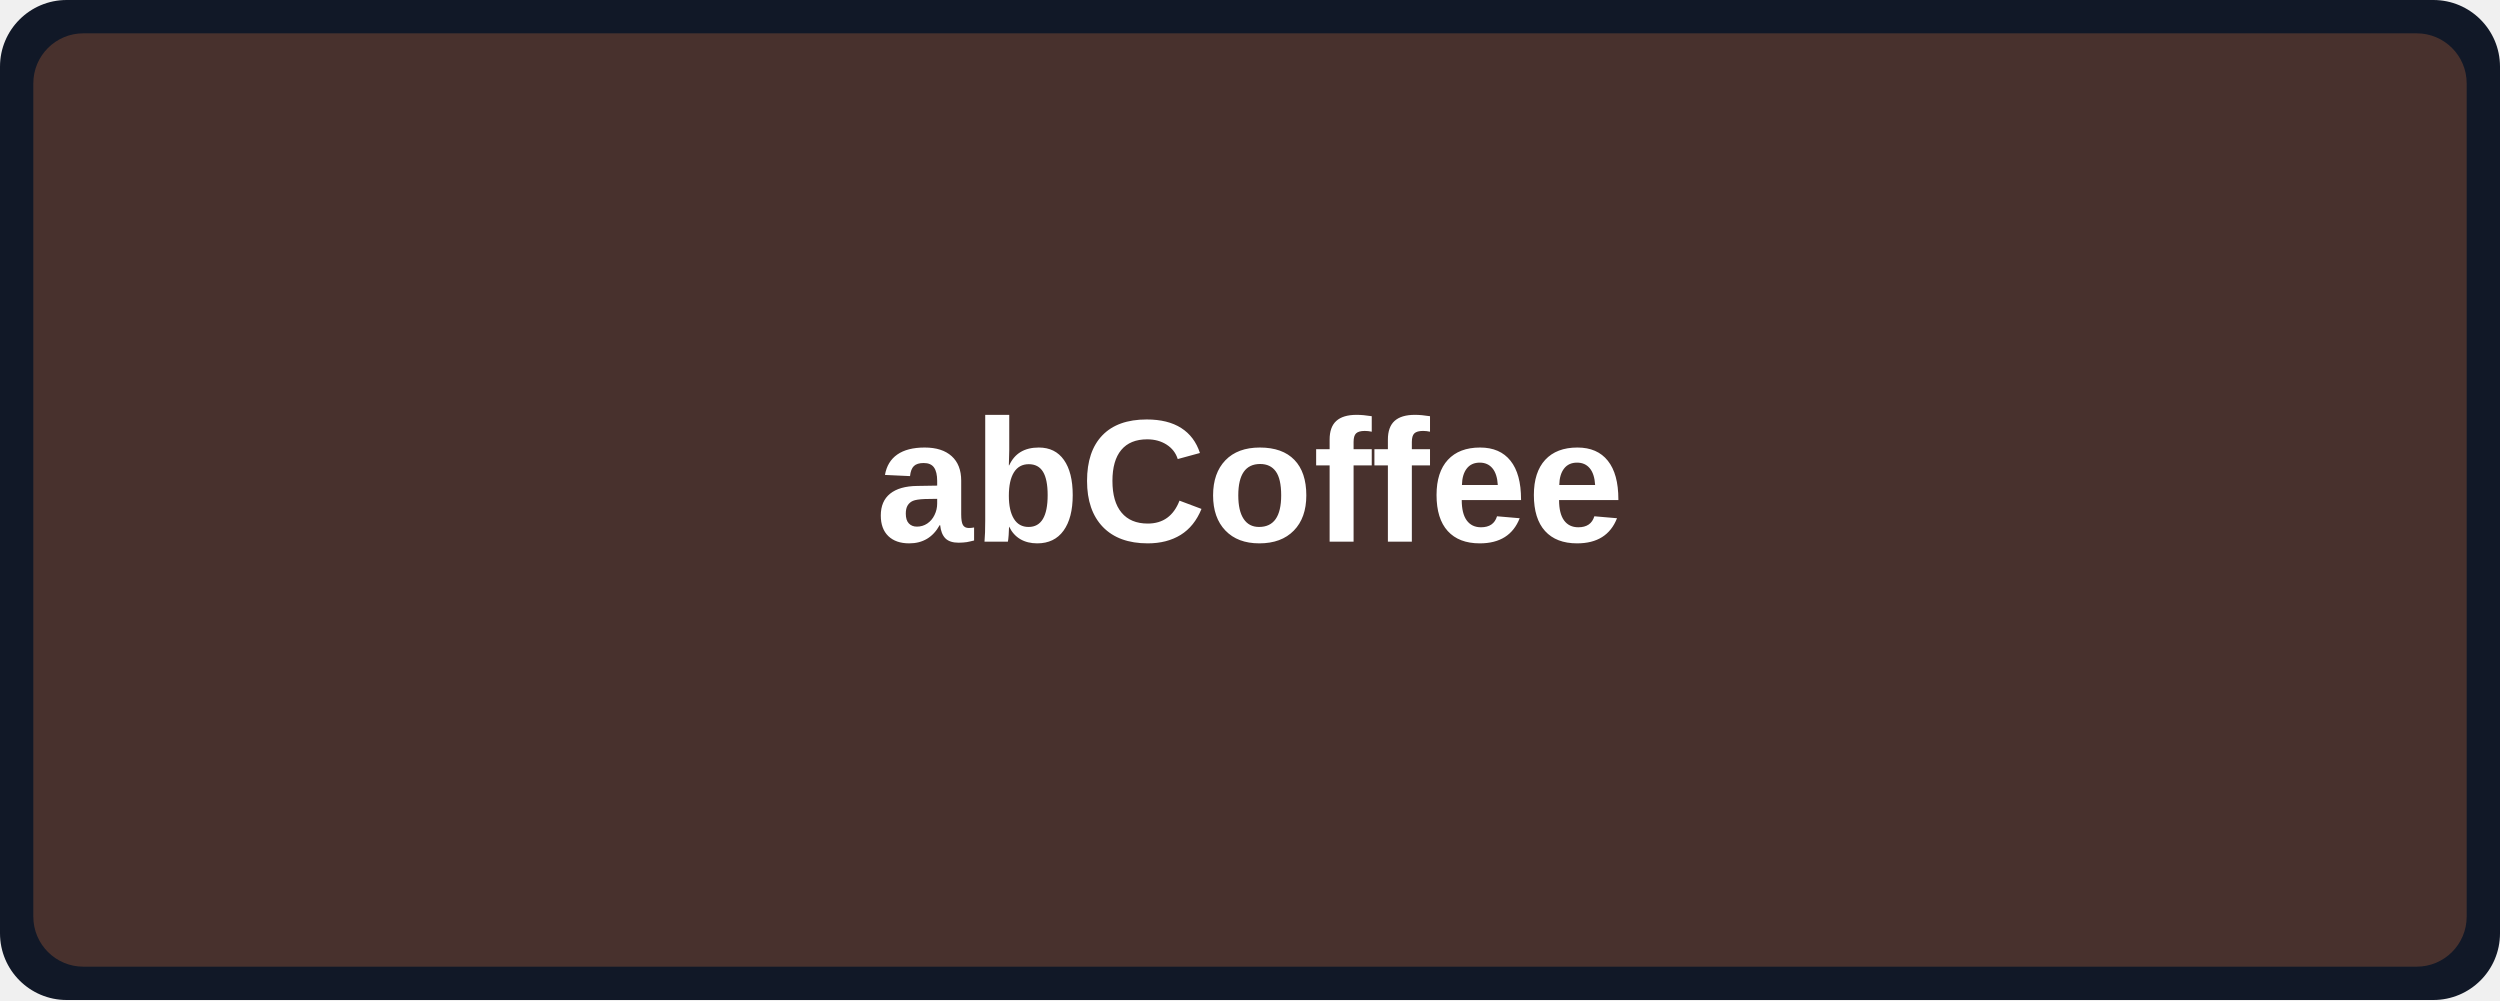
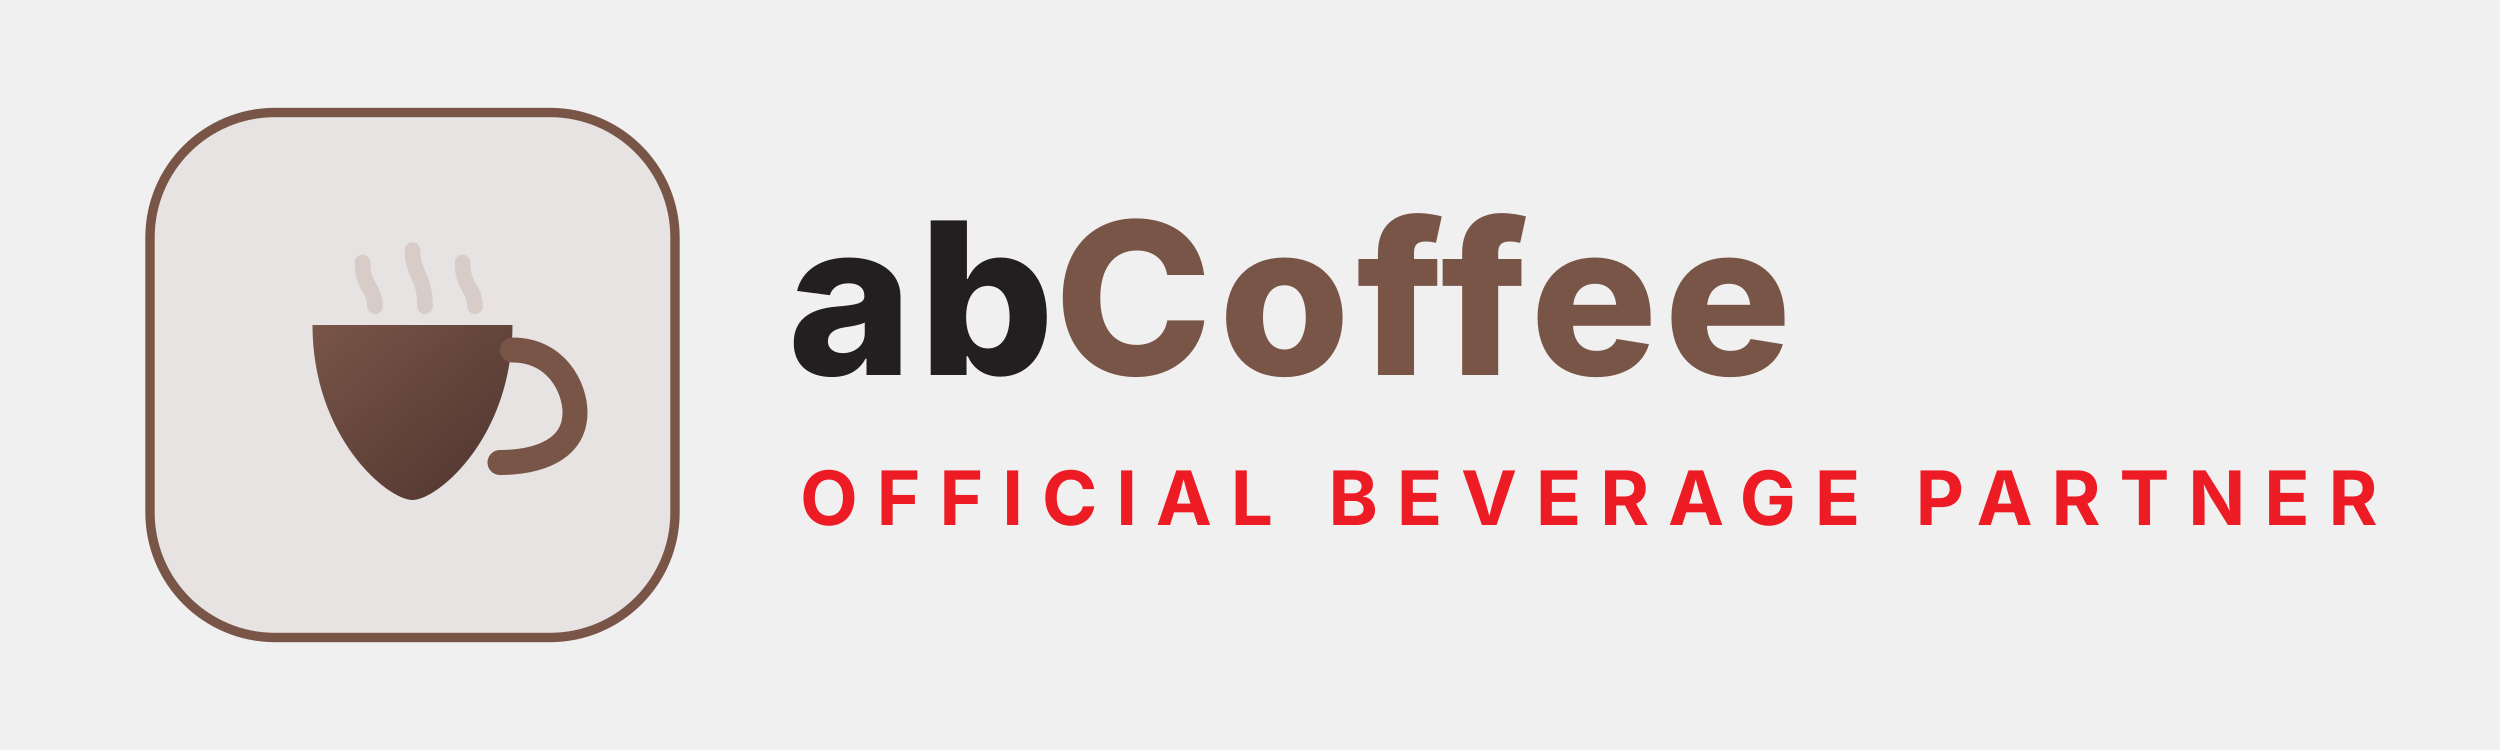
- <svg xmlns="http://www.w3.org/2000/svg" width="600" height="240" viewBox="0 0 600 240">
-   <rect width="600" height="240" rx="16" fill="#111827" />
-   <rect x="8" y="8" width="584" height="224" rx="12" fill="#4E342E" opacity="0.9" />
-   <text x="300" y="130" text-anchor="middle" fill="#fff" font-family="Arial,sans-serif" font-size="42" font-weight="700">abCoffee</text>
+ <svg xmlns="http://www.w3.org/2000/svg" viewBox="0 0 400 120" width="100%" height="100%">
+   <defs>
+     <linearGradient id="coffeeGrad" x1="0%" y1="0%" x2="100%" y2="100%">
+       <stop offset="0%" stop-color="#795548" />
+       <stop offset="100%" stop-color="#4E342E" />
+     </linearGradient>
+   </defs>
+   <g transform="translate(24, 18)">
+     <rect width="84" height="84" rx="20" fill="#795548" fill-opacity="0.08" stroke="#795548" stroke-width="1.5" />
+     <path d="M26 34 L58 34 C58 52 46 62 42 62 C38 62 26 52 26 34 Z" fill="url(#coffeeGrad)" />
+     <path d="M58 38 C65 38 68 44 68 48 C68 54 62 56 56 56" fill="none" stroke="#795548" stroke-width="4" stroke-linecap="round" />
+     <path d="M34 24 C34 28 36 28 36 31" stroke="#D7CCC8" stroke-width="2.5" stroke-linecap="round" />
+     <path d="M42 22 C42 26 44 26 44 31" stroke="#D7CCC8" stroke-width="2.5" stroke-linecap="round" />
+     <path d="M50 24 C50 28 52 28 52 31" stroke="#D7CCC8" stroke-width="2.5" stroke-linecap="round" />
+   </g>
+   <text x="126" y="60" font-family="'Fira Sans', -apple-system, sans-serif" font-size="34" font-weight="800" fill="#231F20" letter-spacing="1">ab<tspan fill="#795548">Coffee</tspan>
+   </text>
+   <text x="128" y="84" font-family="'Fira Sans', -apple-system, sans-serif" font-size="12" font-weight="700" fill="#ED1C24" letter-spacing="3">OFFICIAL BEVERAGE PARTNER</text>
</svg>
